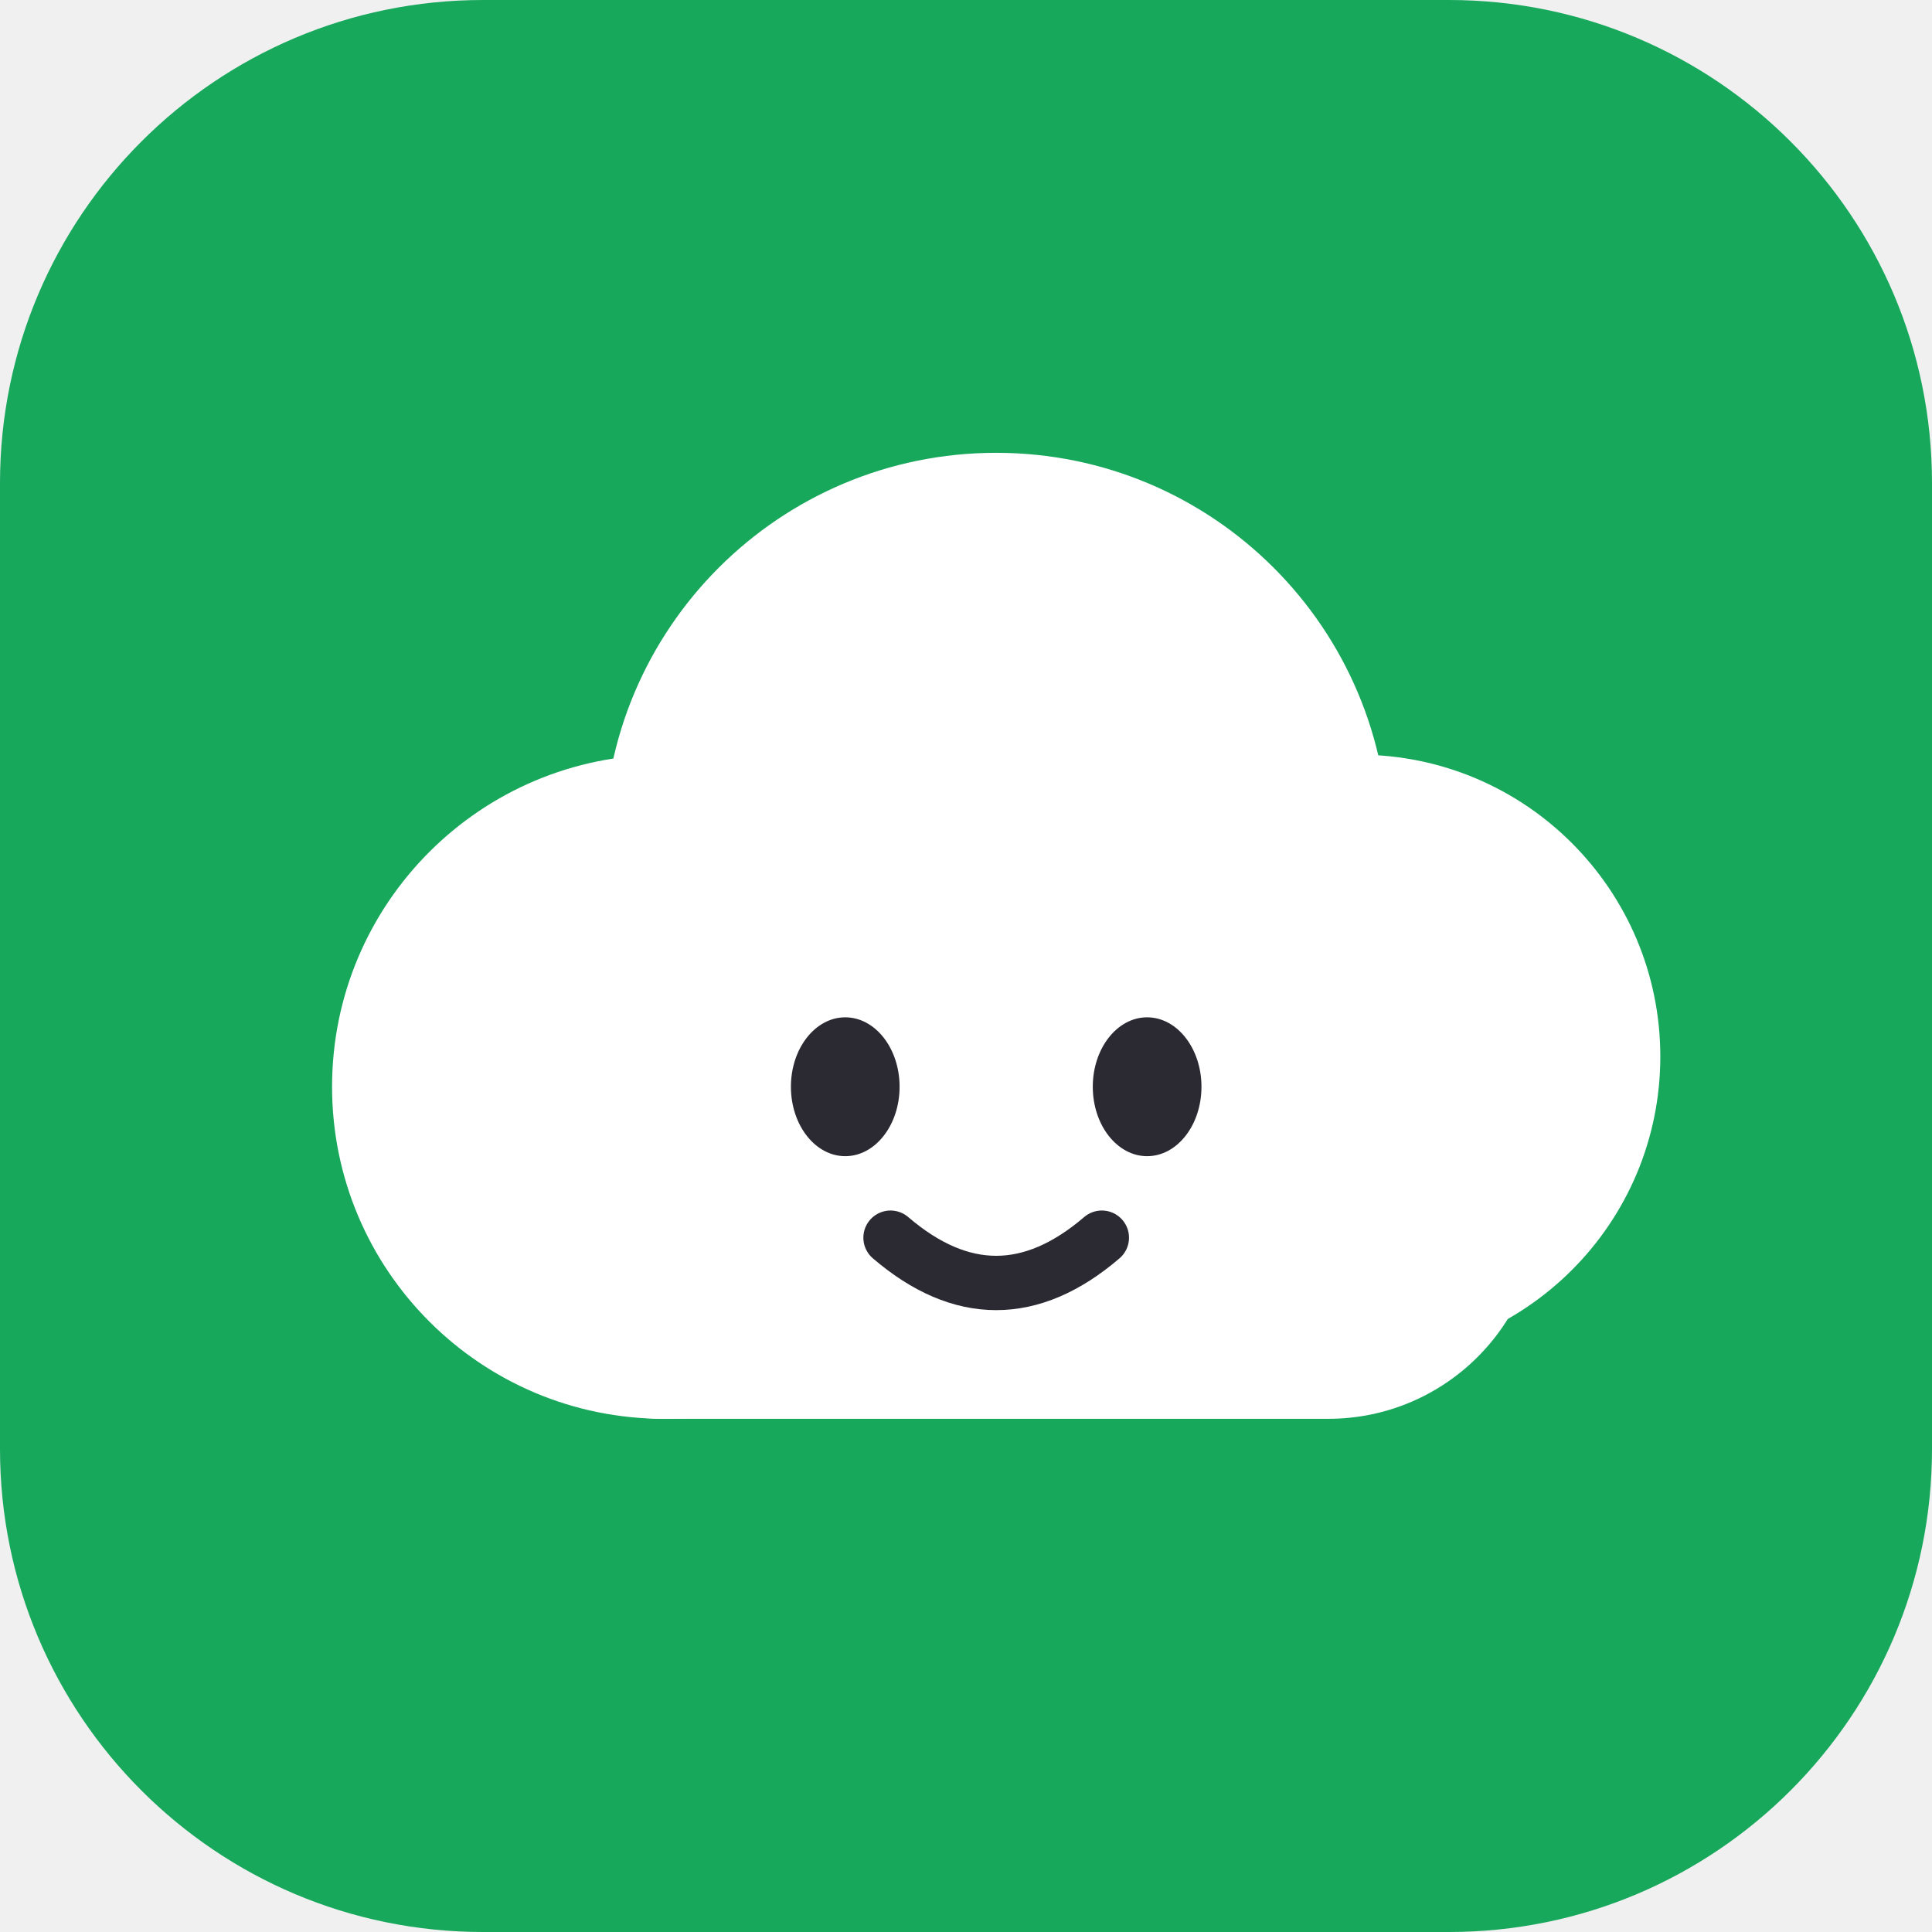
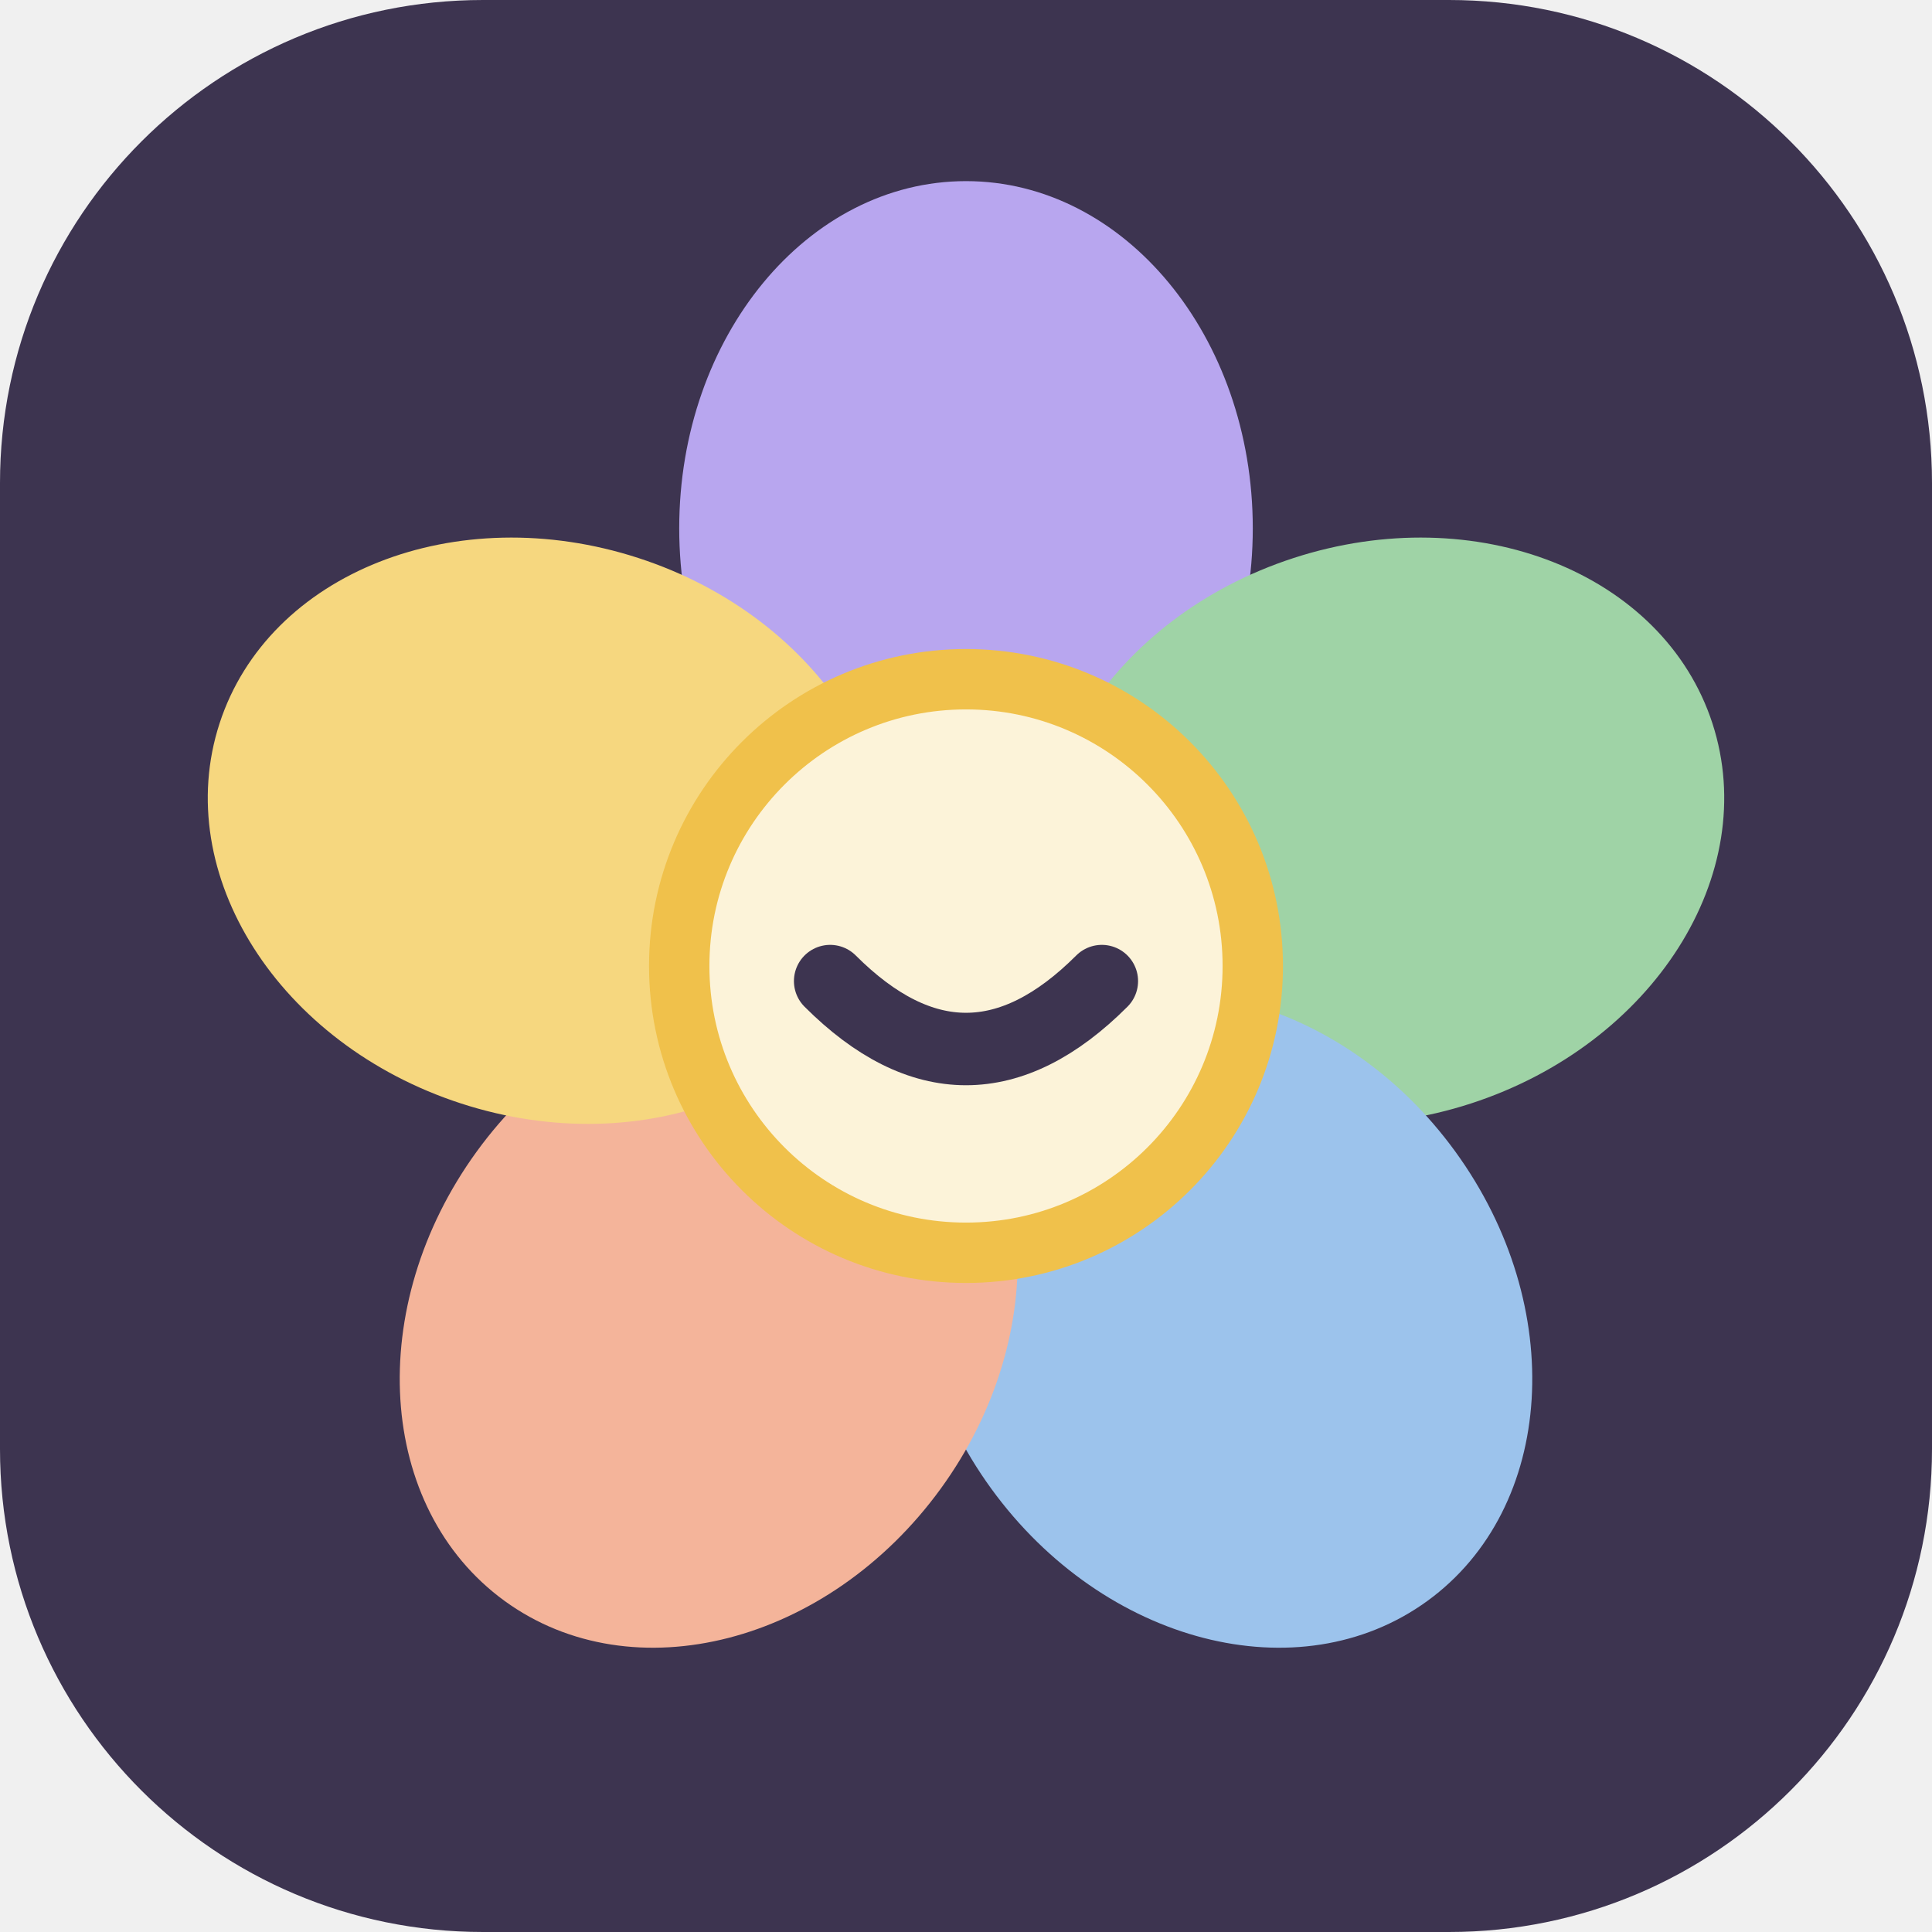
<svg xmlns="http://www.w3.org/2000/svg" viewBox="0 0 64 64">
-   <rect width="64" height="64" rx="16" fill="#17a85c" />
-   <g fill="#fff">
-     <circle cx="22" cy="36" r="11" />
-     <circle cx="33" cy="28" r="13" />
-     <circle cx="45" cy="35" r="10" />
-     <rect x="15" y="33" width="36" height="14" rx="7" />
+   <rect width="64" height="64" rx="16" fill="#3d3450" />
+   <g transform="translate(32 32)">
+     <ellipse cy="-14.5" rx="9.5" ry="11.5" fill="#b8a6ef" />
+     <ellipse cy="-14.5" rx="9.5" ry="11.5" fill="#9fd3a6" transform="rotate(72)" />
+     <ellipse cy="-14.5" rx="9.5" ry="11.5" fill="#9cc3ec" transform="rotate(144)" />
+     <ellipse cy="-14.5" rx="9.5" ry="11.5" fill="#f4b49a" transform="rotate(216)" />
+     <ellipse cy="-14.5" rx="9.5" ry="11.5" fill="#f6d77f" transform="rotate(288)" />
+     <circle r="9.5" fill="#fcf3d9" stroke="#f0c14b" stroke-width="2" />
+     <path d="M-4.5 0.5 Q0 5 4.5 0.5" stroke="#3d3450" stroke-width="2.4" fill="none" stroke-linecap="round" />
  </g>
-   <ellipse cx="28" cy="36" rx="1.8" ry="2.3" fill="#2b2a33" />
-   <ellipse cx="38" cy="36" rx="1.8" ry="2.3" fill="#2b2a33" />
-   <path d="M29.5 41 Q33 44 36.5 41" stroke="#2b2a33" stroke-width="1.8" fill="none" stroke-linecap="round" />
</svg>
